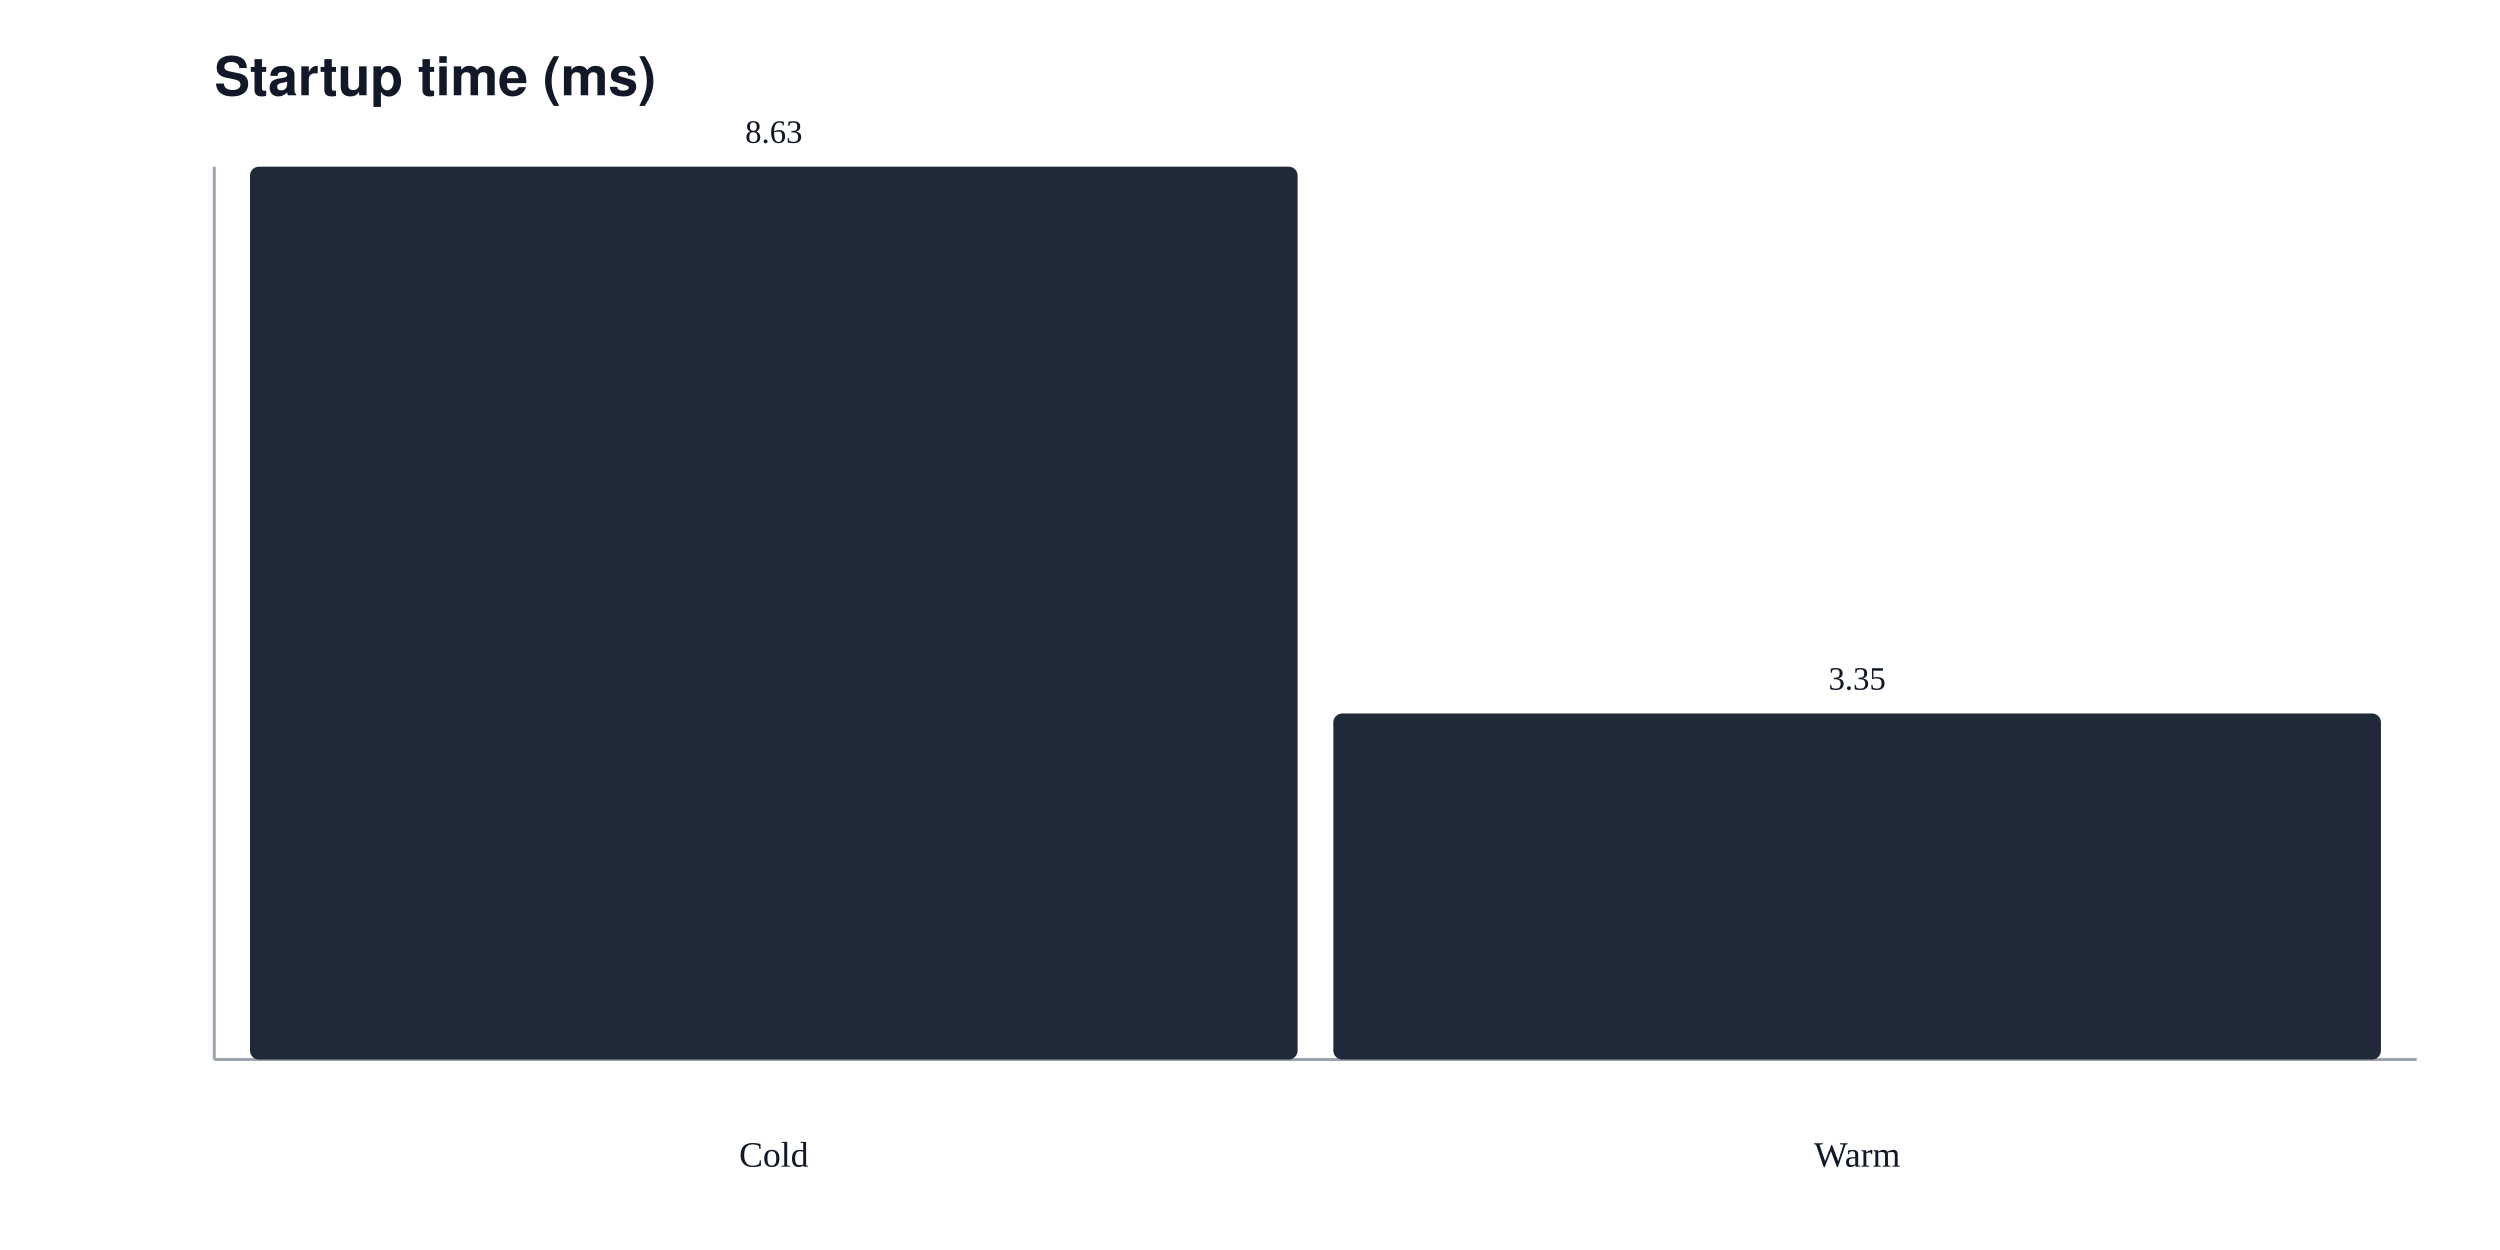
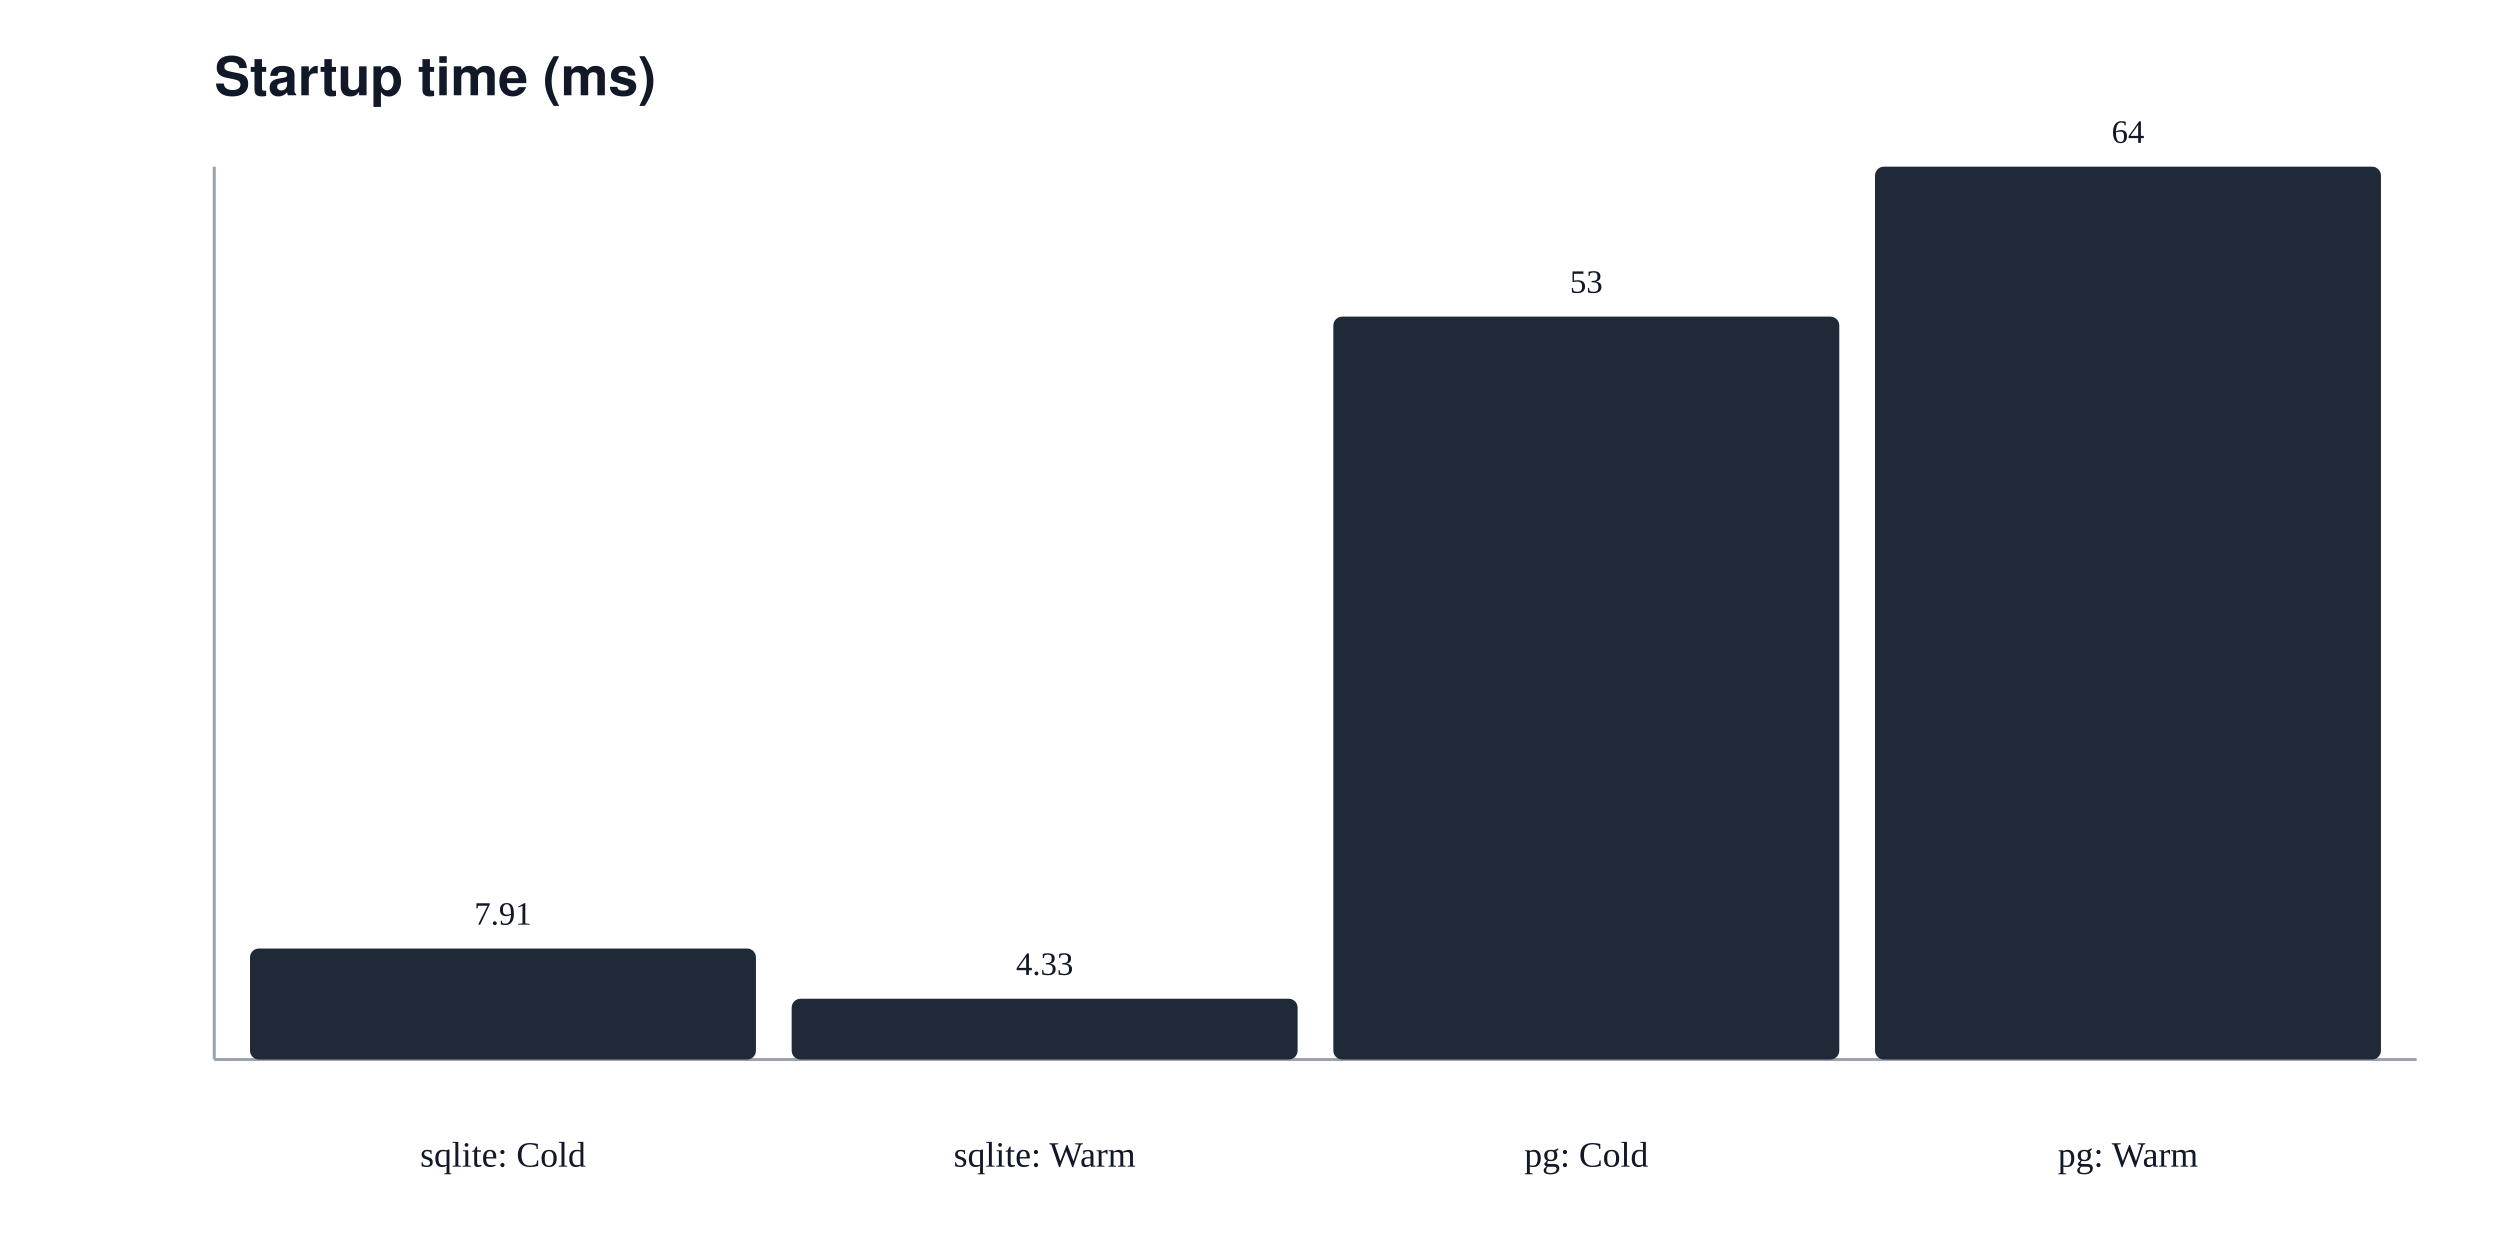
<svg xmlns="http://www.w3.org/2000/svg" width="840" height="420" viewBox="0 0 840 420">
  <rect width="100%" height="100%" fill="#ffffff" />
  <text x="72" y="32" font-family="Segoe UI, Helvetica, Arial, sans-serif" font-size="18" font-weight="600" fill="#111827">Startup time (ms)</text>
  <line x1="72" y1="56" x2="72" y2="356" stroke="#9ca3af" />
  <line x1="72" y1="356" x2="812" y2="356" stroke="#9ca3af" />
-   <rect x="84" y="56" width="352" height="300" fill="#1f2937" rx="3" />
-   <text x="260" y="392" text-anchor="middle" font-size="12" fill="#111827">Cold</text>
-   <text x="260" y="48" text-anchor="middle" font-size="11" fill="#111827">8.63</text>
-   <rect x="448" y="239.73" width="352" height="116.27" fill="#1f2937" rx="3" />
-   <text x="624" y="392" text-anchor="middle" font-size="12" fill="#111827">Warm</text>
-   <text x="624" y="231.73" text-anchor="middle" font-size="11" fill="#111827">3.35</text>
+   <rect x="84" y="318.699" width="170" height="37.301" fill="#1f2937" rx="3" />
+   <text x="169" y="392" text-anchor="middle" font-size="12" fill="#111827">sqlite: Cold</text>
+   <text x="169" y="310.699" text-anchor="middle" font-size="11" fill="#111827">7.91</text>
+   <rect x="266" y="335.57" width="170" height="20.43" fill="#1f2937" rx="3" />
+   <text x="351" y="392" text-anchor="middle" font-size="12" fill="#111827">sqlite: Warm</text>
+   <text x="351" y="327.57" text-anchor="middle" font-size="11" fill="#111827">4.33</text>
+   <rect x="448" y="106.386" width="170" height="249.614" fill="#1f2937" rx="3" />
+   <text x="533" y="392" text-anchor="middle" font-size="12" fill="#111827">pg: Cold</text>
+   <text x="533" y="98.386" text-anchor="middle" font-size="11" fill="#111827">53</text>
+   <rect x="630" y="56" width="170" height="300" fill="#1f2937" rx="3" />
+   <text x="715" y="392" text-anchor="middle" font-size="12" fill="#111827">pg: Warm</text>
+   <text x="715" y="48" text-anchor="middle" font-size="11" fill="#111827">64</text>
</svg>
